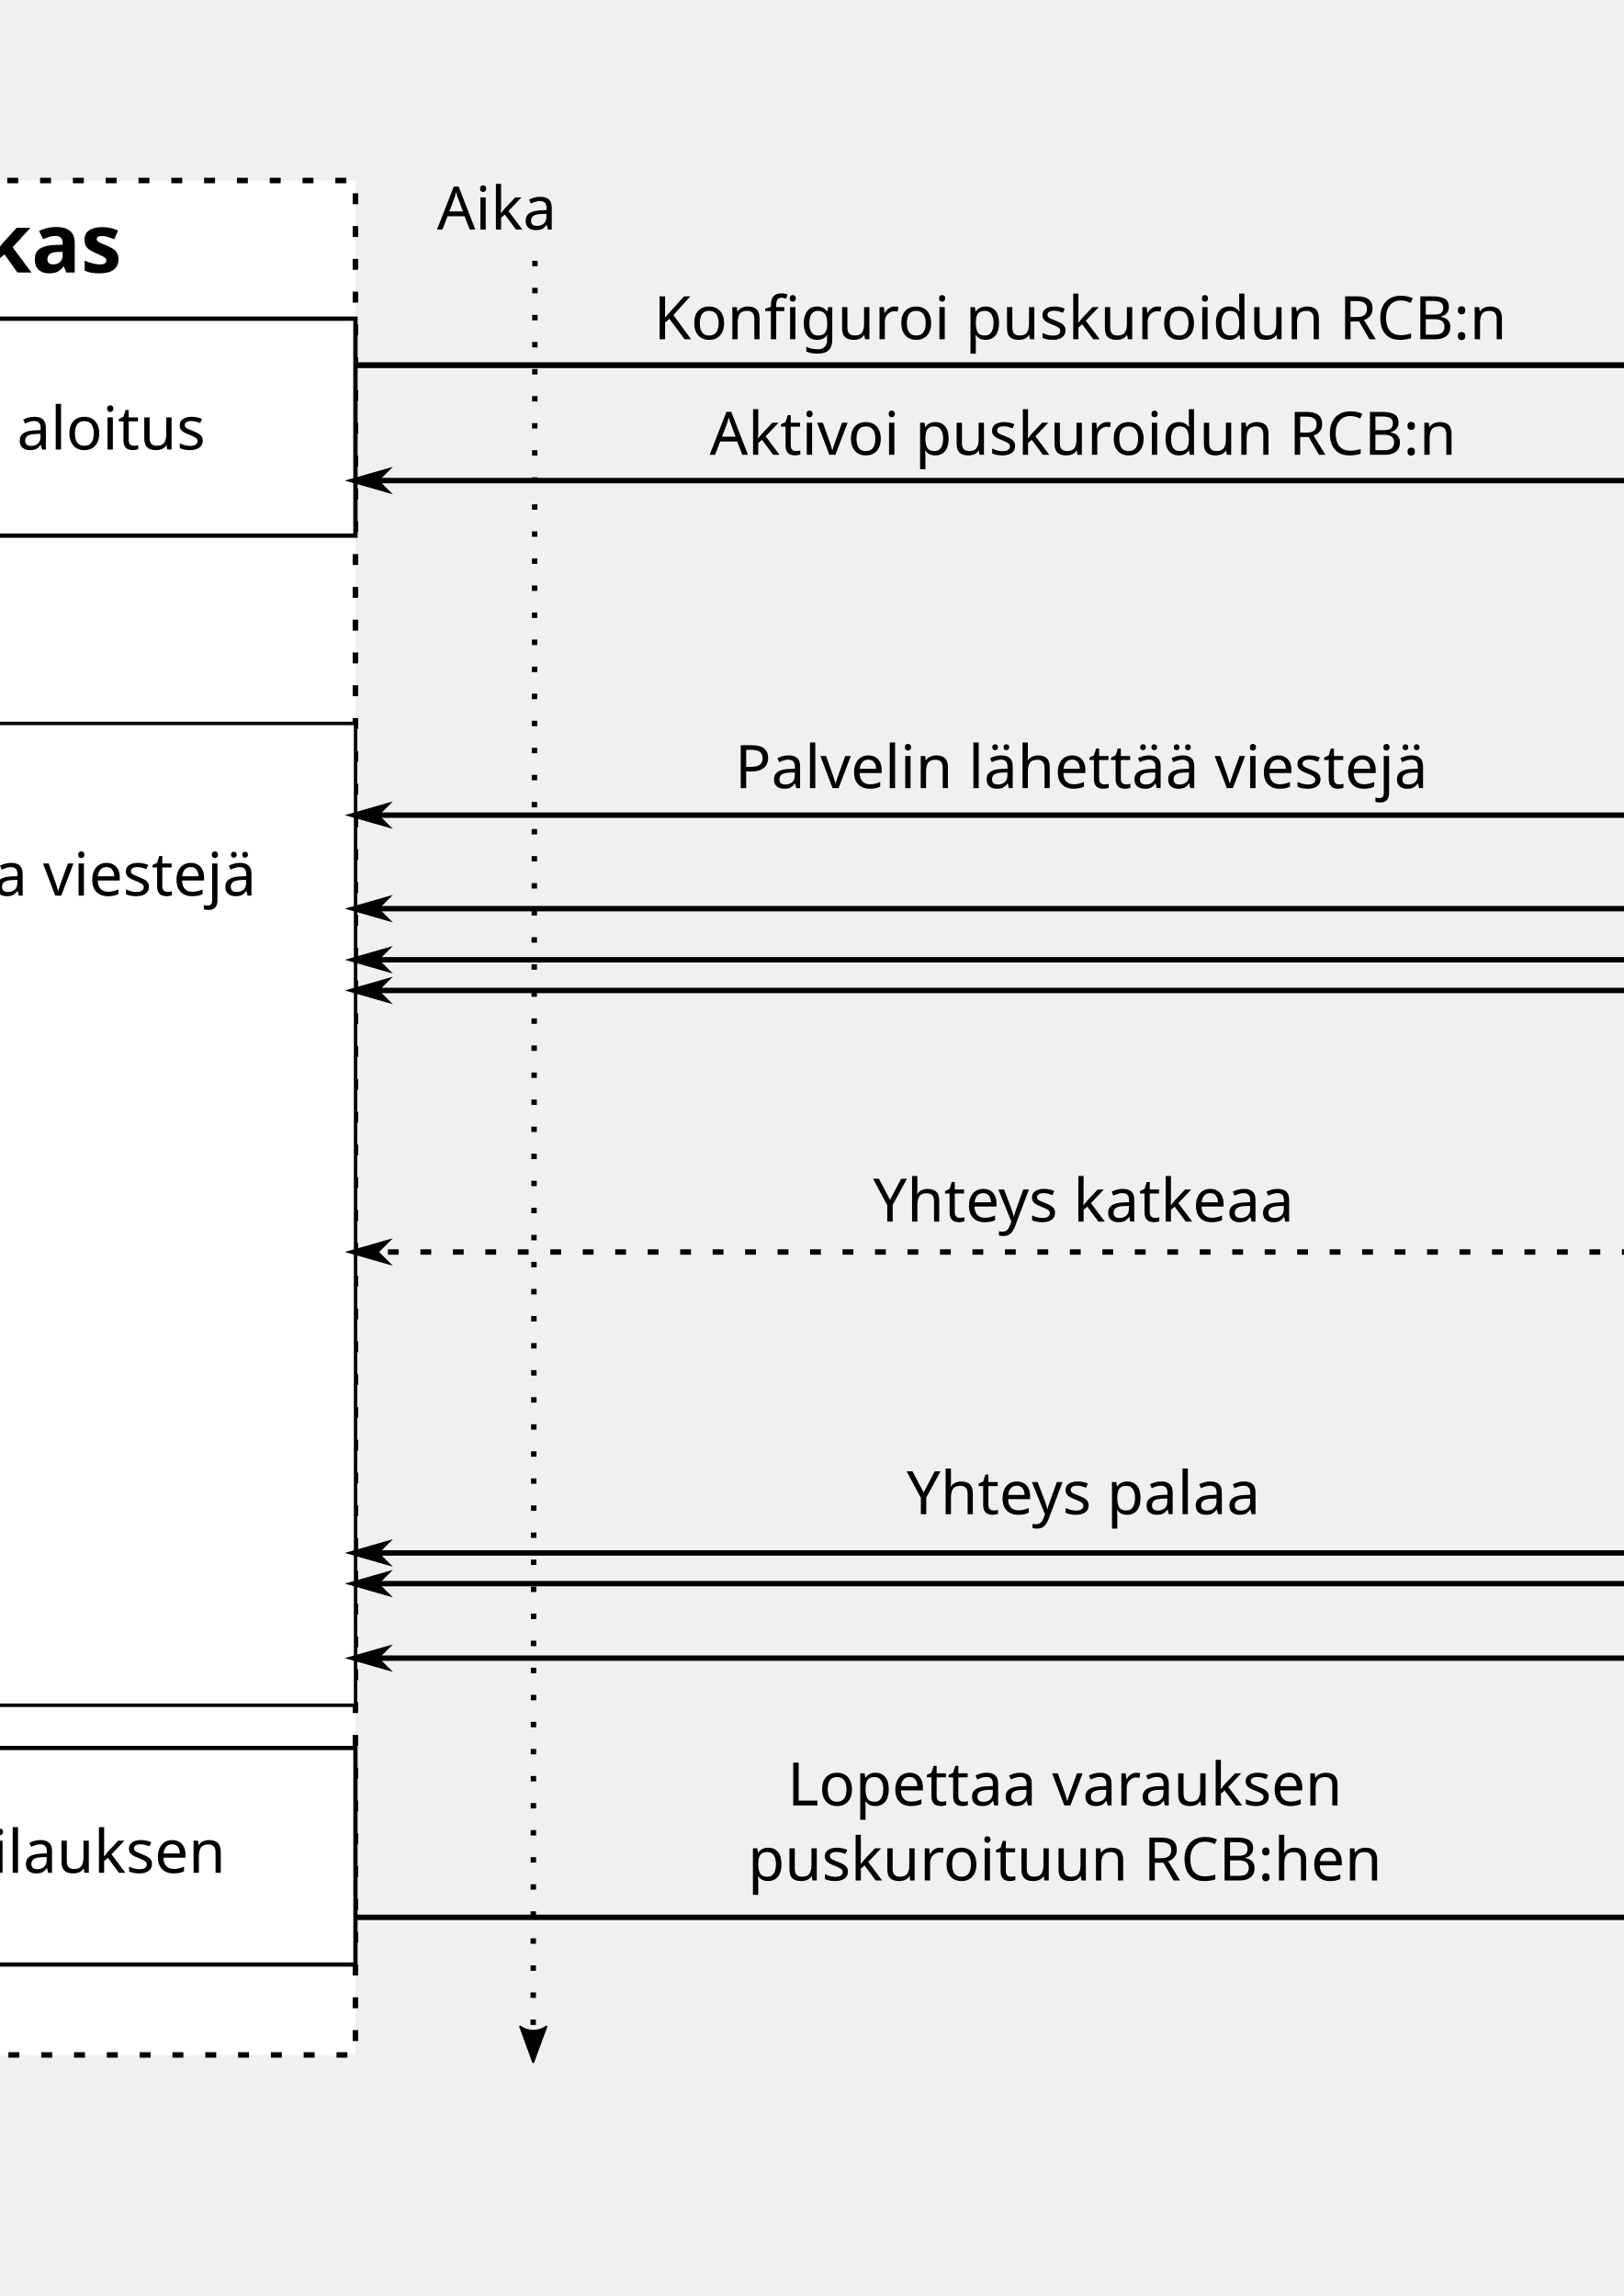
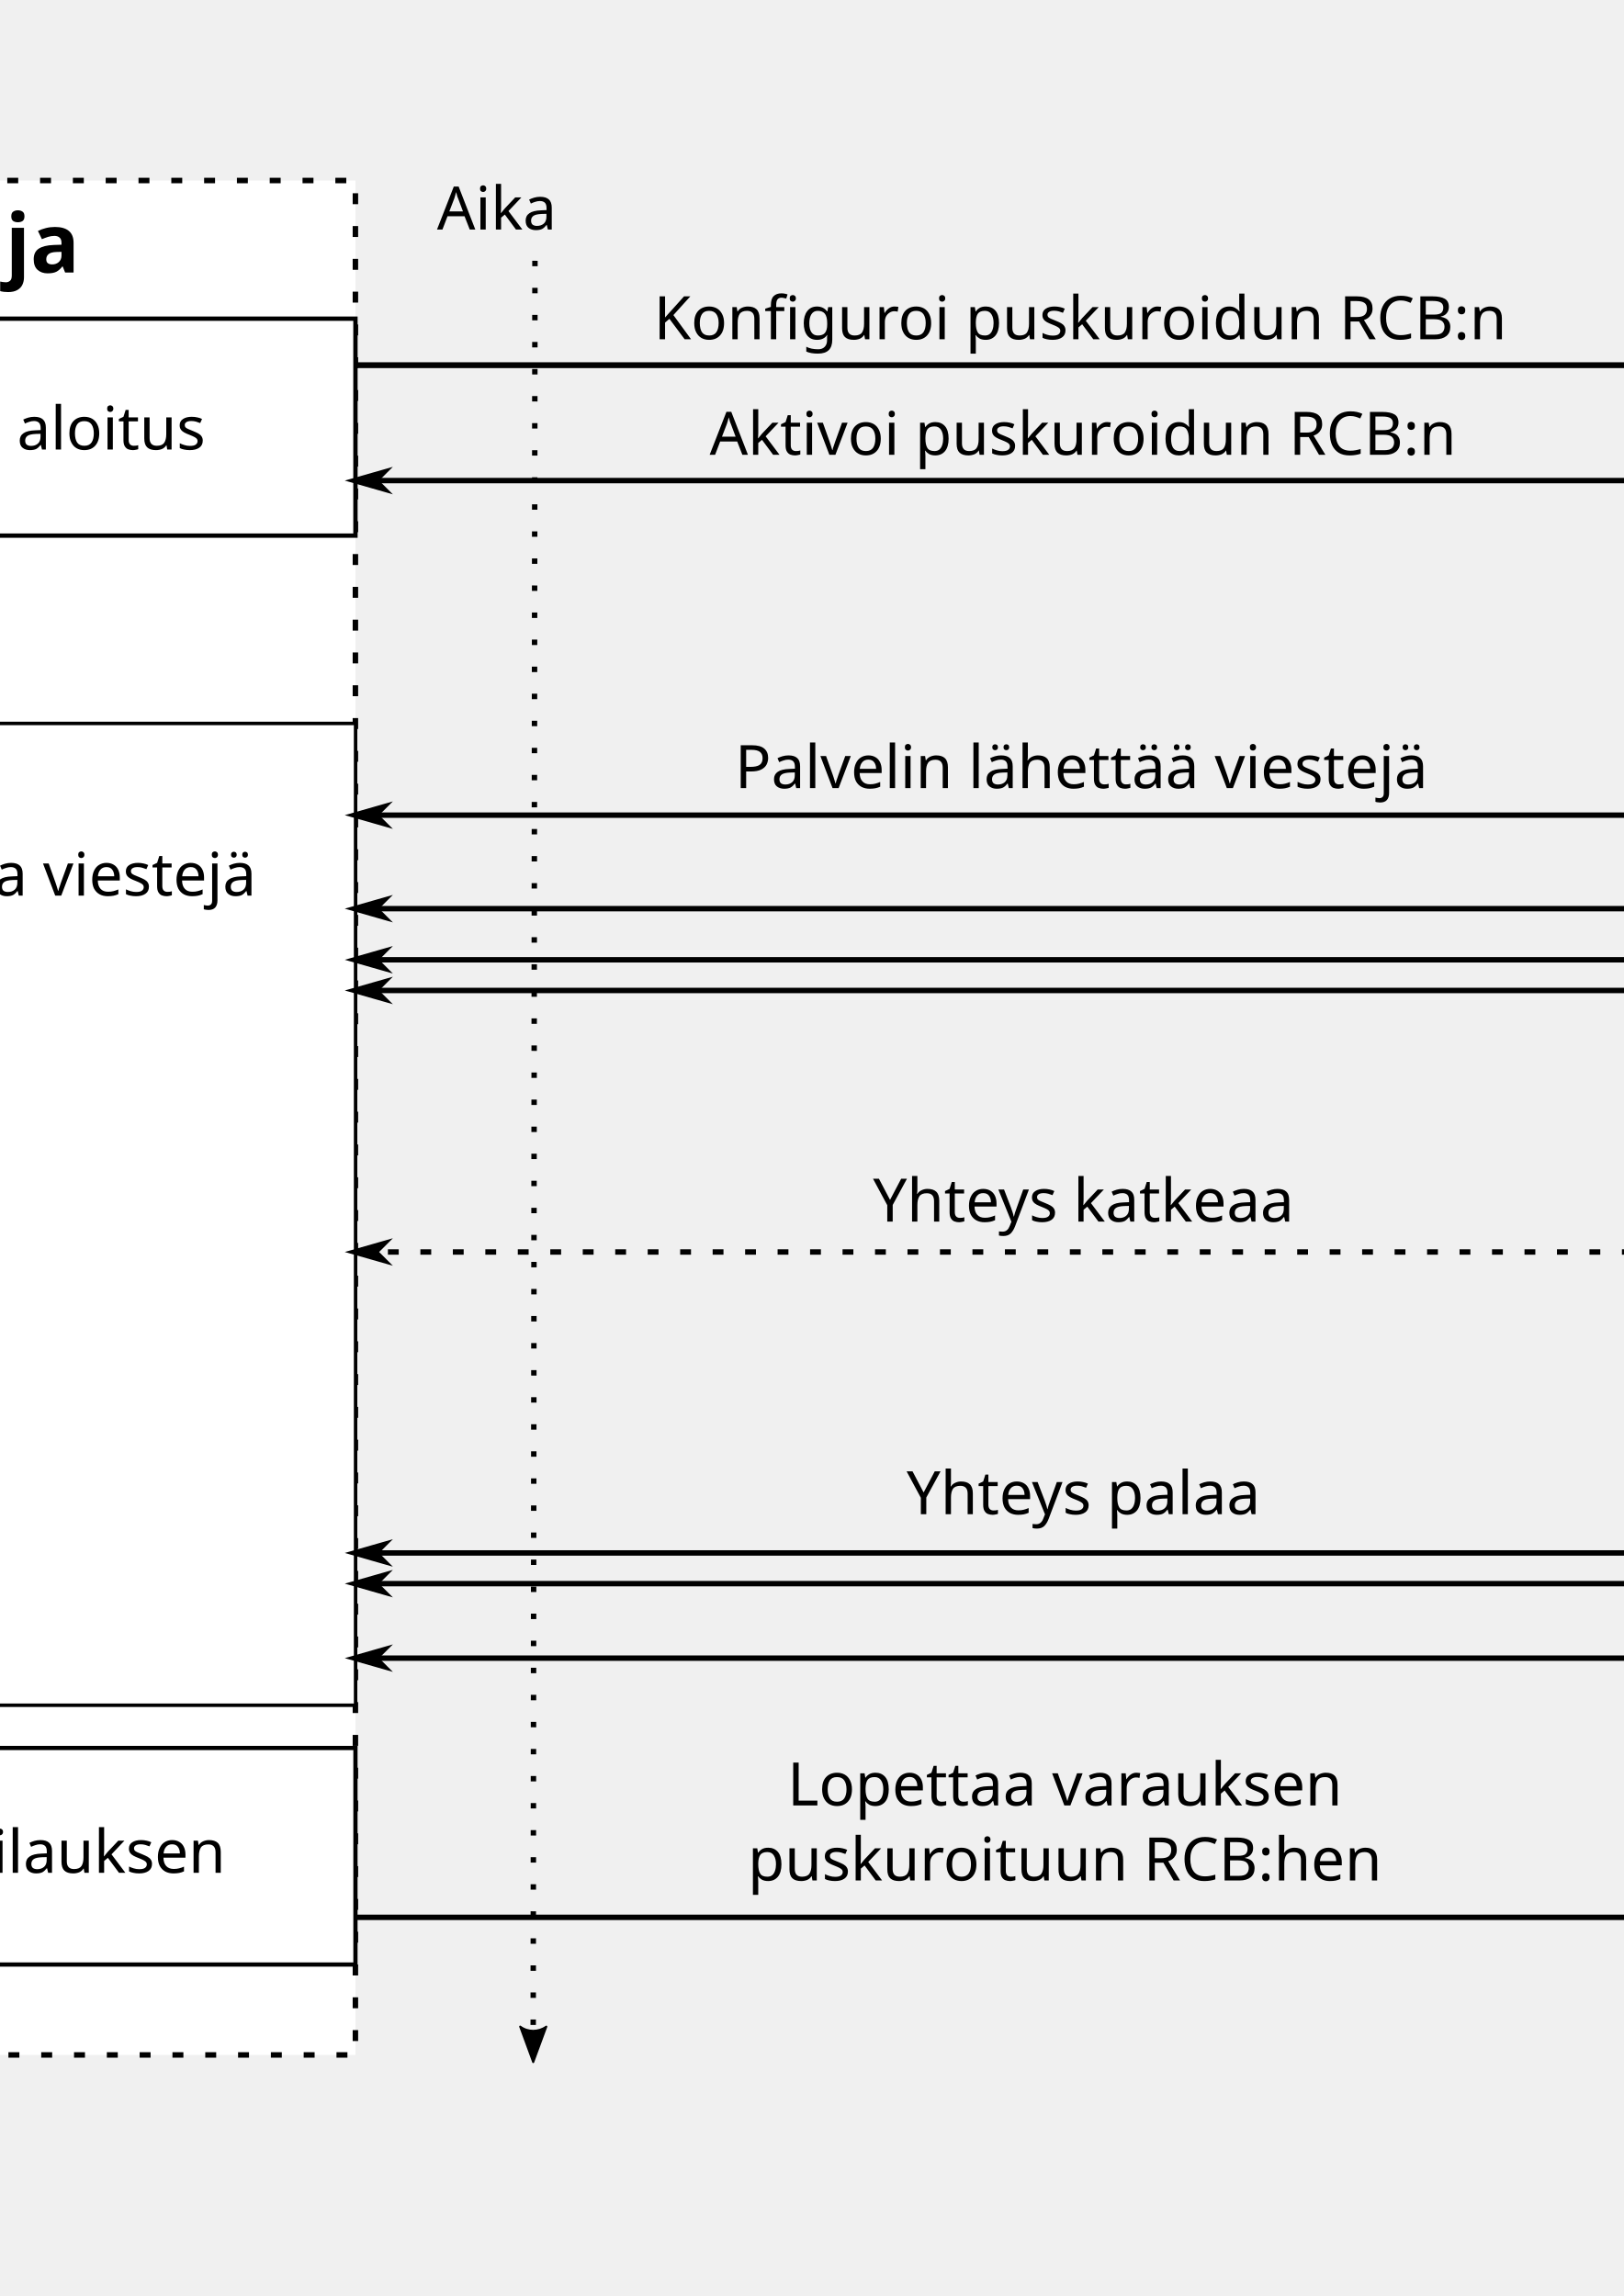
<svg xmlns="http://www.w3.org/2000/svg" width="210mm" height="297mm" viewBox="0 0 210 297" version="1.1" id="svg8">
  <defs id="defs2">
    <marker style="overflow:visible;" id="marker7806" refX="0.0" refY="0.0" orient="auto">
      <path transform="scale(0.6) rotate(180) translate(0,0)" d="M 8.719,4.034 L -2.207,0.016 L 8.719,-4.002 C 6.973,-1.63 6.983,1.616 8.719,4.034 z " style="fill-rule:evenodd;stroke-width:0.625;stroke-linejoin:round;stroke:#000000;stroke-opacity:1;fill:#000000;fill-opacity:1" id="path7804" />
    </marker>
    <marker style="overflow:visible" id="marker6905" refX="0.0" refY="0.0" orient="auto">
      <path transform="scale(0.4) translate(10,0)" style="fill-rule:evenodd;stroke:#000000;stroke-width:1pt;stroke-opacity:1;fill:#000000;fill-opacity:1" d="M 0.0,0.0 L 5.0,-5.0 L -12.5,0.0 L 5.0,5.0 L 0.0,0.0 z " id="path6903" />
    </marker>
    <marker orient="auto" refY="0.0" refX="0.0" id="marker6629" style="overflow:visible">
      <path id="path6627" d="M 0.0,0.0 L 5.0,-5.0 L -12.5,0.0 L 5.0,5.0 L 0.0,0.0 z " style="fill-rule:evenodd;stroke:#000000;stroke-width:1pt;stroke-opacity:1;fill:#000000;fill-opacity:1" transform="scale(0.4) translate(10,0)" />
    </marker>
    <marker orient="auto" refY="0.0" refX="0.0" id="marker5675" style="overflow:visible;">
      <path id="path5673" style="fill-rule:evenodd;stroke-width:0.625;stroke-linejoin:round;stroke:#000000;stroke-opacity:1;fill:#000000;fill-opacity:1" d="M 8.719,4.034 L -2.207,0.016 L 8.719,-4.002 C 6.973,-1.63 6.983,1.616 8.719,4.034 z " transform="scale(0.6) rotate(180) translate(0,0)" />
    </marker>
    <marker style="overflow:visible" id="marker5099" refX="0.0" refY="0.0" orient="auto">
      <path transform="scale(0.4) translate(10,0)" style="fill-rule:evenodd;stroke:#000000;stroke-width:1pt;stroke-opacity:1;fill:#000000;fill-opacity:1" d="M 0.0,0.0 L 5.0,-5.0 L -12.5,0.0 L 5.0,5.0 L 0.0,0.0 z " id="path5097" />
    </marker>
    <marker style="overflow:visible" id="marker4379" refX="0.0" refY="0.0" orient="auto">
      <path transform="scale(0.4) translate(10,0)" style="fill-rule:evenodd;stroke:#000000;stroke-width:1pt;stroke-opacity:1;fill:#000000;fill-opacity:1" d="M 0.0,0.0 L 5.0,-5.0 L -12.5,0.0 L 5.0,5.0 L 0.0,0.0 z " id="path4377" />
    </marker>
    <marker orient="auto" refY="0.0" refX="0.0" id="marker3929" style="overflow:visible">
      <path id="path3927" d="M 0.0,0.0 L 5.0,-5.0 L -12.5,0.0 L 5.0,5.0 L 0.0,0.0 z " style="fill-rule:evenodd;stroke:#000000;stroke-width:1pt;stroke-opacity:1;fill:#000000;fill-opacity:1" transform="scale(0.4) translate(10,0)" />
    </marker>
    <marker orient="auto" refY="0.0" refX="0.0" id="marker3407" style="overflow:visible;">
      <path id="path3405" style="fill-rule:evenodd;stroke-width:0.625;stroke-linejoin:round;stroke:#000000;stroke-opacity:1;fill:#000000;fill-opacity:1" d="M 8.719,4.034 L -2.207,0.016 L 8.719,-4.002 C 6.973,-1.63 6.983,1.616 8.719,4.034 z " transform="scale(0.6) rotate(180) translate(0,0)" />
    </marker>
    <marker style="overflow:visible" id="marker2849" refX="0.0" refY="0.0" orient="auto">
      <path transform="scale(0.4) translate(10,0)" style="fill-rule:evenodd;stroke:#000000;stroke-width:1pt;stroke-opacity:1;fill:#000000;fill-opacity:1" d="M 0.0,0.0 L 5.0,-5.0 L -12.5,0.0 L 5.0,5.0 L 0.0,0.0 z " id="path2847" />
    </marker>
    <marker orient="auto" refY="0.0" refX="0.0" id="marker2663" style="overflow:visible">
      <path id="path2661" d="M 0.0,0.0 L 5.0,-5.0 L -12.5,0.0 L 5.0,5.0 L 0.0,0.0 z " style="fill-rule:evenodd;stroke:#000000;stroke-width:1pt;stroke-opacity:1;fill:#000000;fill-opacity:1" transform="scale(0.4) translate(10,0)" />
    </marker>
    <marker style="overflow:visible" id="marker2141" refX="0.0" refY="0.0" orient="auto">
      <path transform="scale(0.4) translate(10,0)" style="fill-rule:evenodd;stroke:#000000;stroke-width:1pt;stroke-opacity:1;fill:#000000;fill-opacity:1" d="M 0.0,0.0 L 5.0,-5.0 L -12.5,0.0 L 5.0,5.0 L 0.0,0.0 z " id="path2139" />
    </marker>
    <marker style="overflow:visible;" id="marker1769" refX="0.0" refY="0.0" orient="auto">
      <path transform="scale(0.6) rotate(180) translate(0,0)" d="M 8.719,4.034 L -2.207,0.016 L 8.719,-4.002 C 6.973,-1.63 6.983,1.616 8.719,4.034 z " style="fill-rule:evenodd;stroke-width:0.625;stroke-linejoin:round;stroke:#000000;stroke-opacity:1;fill:#000000;fill-opacity:1" id="path1767" />
    </marker>
    <marker orient="auto" refY="0.0" refX="0.0" id="Arrow1Mstart" style="overflow:visible">
      <path id="path1039" d="M 0.0,0.0 L 5.0,-5.0 L -12.5,0.0 L 5.0,5.0 L 0.0,0.0 z " style="fill-rule:evenodd;stroke:#000000;stroke-width:1pt;stroke-opacity:1;fill:#000000;fill-opacity:1" transform="scale(0.4) translate(10,0)" />
    </marker>
    <marker style="overflow:visible;" id="marker1391" refX="0.0" refY="0.0" orient="auto">
      <path transform="scale(0.6) rotate(180) translate(0,0)" d="M 8.719,4.034 L -2.207,0.016 L 8.719,-4.002 C 6.973,-1.63 6.983,1.616 8.719,4.034 z " style="fill-rule:evenodd;stroke-width:0.625;stroke-linejoin:round;stroke:#000000;stroke-opacity:1;fill:#000000;fill-opacity:1" id="path1389" />
    </marker>
    <marker orient="auto" refY="0.0" refX="0.0" id="Arrow2Mend" style="overflow:visible;">
      <path id="path1060" style="fill-rule:evenodd;stroke-width:0.625;stroke-linejoin:round;stroke:#000000;stroke-opacity:1;fill:#000000;fill-opacity:1" d="M 8.719,4.034 L -2.207,0.016 L 8.719,-4.002 C 6.973,-1.63 6.983,1.616 8.719,4.034 z " transform="scale(0.6) rotate(180) translate(0,0)" />
    </marker>
  </defs>
  <g id="layer1">
    <rect y="23.351" x="245.023" height="242.466" width="95.211" id="rect7792" style="opacity:1;fill:#ffffff;fill-opacity:1;fill-rule:evenodd;stroke:#000000;stroke-width:0.704;stroke-linecap:butt;stroke-linejoin:miter;stroke-miterlimit:4;stroke-dasharray:1.409, 2.818;stroke-dashoffset:0;stroke-opacity:1;paint-order:normal" />
    <rect style="opacity:1;fill:#ffffff;fill-opacity:1;fill-rule:evenodd;stroke:#000000;stroke-width:0.707;stroke-linecap:butt;stroke-linejoin:miter;stroke-miterlimit:4;stroke-dasharray:1.414, 2.829;stroke-dashoffset:0;stroke-opacity:1;paint-order:normal" id="rect7790" width="95.941" height="242.467" x="-49.975" y="23.35" />
    <text xml:space="preserve" style="font-style:normal;font-weight:normal;font-size:10.583px;line-height:1.25;font-family:sans-serif;letter-spacing:0px;word-spacing:0px;fill:#000000;fill-opacity:1;stroke:none;stroke-width:0.265" x="300.411" y="39.352" id="text901">
      <tspan id="tspan899" x="300.411" y="48.716" style="stroke-width:0.265" />
    </text>
    <text xml:space="preserve" style="font-style:normal;font-variant:normal;font-weight:normal;font-stretch:normal;font-size:7.761px;line-height:1.25;font-family:sans-serif;-inkscape-font-specification:'sans-serif, Normal';font-variant-ligatures:normal;font-variant-caps:normal;font-variant-numeric:normal;font-feature-settings:normal;text-align:center;letter-spacing:0px;word-spacing:0px;writing-mode:lr-tb;text-anchor:middle;fill:#000000;fill-opacity:1;stroke:none;stroke-width:0.265" x="144.76" y="43.88" id="text935">
      <tspan x="144.76" y="43.88" style="font-style:normal;font-variant:normal;font-weight:normal;font-stretch:normal;font-size:7.761px;font-family:sans-serif;-inkscape-font-specification:'sans-serif, Normal';font-variant-ligatures:normal;font-variant-caps:normal;font-variant-numeric:normal;font-feature-settings:normal;text-align:center;writing-mode:lr-tb;text-anchor:middle;stroke-width:0.265" id="tspan937">Konfiguroi puskuroidun RCB:n</tspan>
    </text>
    <text xml:space="preserve" style="font-style:normal;font-variant:normal;font-weight:normal;font-stretch:normal;font-size:7.761px;line-height:1.25;font-family:sans-serif;-inkscape-font-specification:'sans-serif, Normal';font-variant-ligatures:normal;font-variant-caps:normal;font-variant-numeric:normal;font-feature-settings:normal;text-align:center;letter-spacing:0px;word-spacing:0px;writing-mode:lr-tb;text-anchor:middle;fill:#000000;fill-opacity:1;stroke:none;stroke-width:0.265" x="145.11" y="58.831" id="text943">
      <tspan id="tspan941" x="145.11" y="58.831" style="font-style:normal;font-variant:normal;font-weight:normal;font-stretch:normal;font-size:7.761px;font-family:sans-serif;-inkscape-font-specification:'sans-serif, Normal';font-variant-ligatures:normal;font-variant-caps:normal;font-variant-numeric:normal;font-feature-settings:normal;text-align:center;writing-mode:lr-tb;text-anchor:middle;stroke-width:0.265">Aktivoi puskuroidun RCB:n</tspan>
    </text>
    <text xml:space="preserve" style="font-style:normal;font-variant:normal;font-weight:normal;font-stretch:normal;font-size:7.761px;line-height:1.25;font-family:sans-serif;-inkscape-font-specification:'sans-serif, Normal';font-variant-ligatures:normal;font-variant-caps:normal;font-variant-numeric:normal;font-feature-settings:normal;text-align:center;letter-spacing:0px;word-spacing:0px;writing-mode:lr-tb;text-anchor:middle;fill:#000000;fill-opacity:1;stroke:none;stroke-width:0.265" x="144.905" y="101.947" id="text947">
      <tspan id="tspan945" x="144.905" y="101.947" style="font-style:normal;font-variant:normal;font-weight:normal;font-stretch:normal;font-size:7.761px;font-family:sans-serif;-inkscape-font-specification:'sans-serif, Normal';font-variant-ligatures:normal;font-variant-caps:normal;font-variant-numeric:normal;font-feature-settings:normal;text-align:center;writing-mode:lr-tb;text-anchor:middle;stroke-width:0.265">Palvelin lähettää viestejä</tspan>
    </text>
    <text xml:space="preserve" style="font-style:normal;font-variant:normal;font-weight:normal;font-stretch:normal;font-size:7.761px;line-height:1.25;font-family:sans-serif;-inkscape-font-specification:'sans-serif, Normal';font-variant-ligatures:normal;font-variant-caps:normal;font-variant-numeric:normal;font-feature-settings:normal;text-align:center;letter-spacing:0px;word-spacing:0px;writing-mode:lr-tb;text-anchor:middle;fill:#000000;fill-opacity:1;stroke:none;stroke-width:0.265" x="145.169" y="158.024" id="text951">
      <tspan id="tspan949" x="145.169" y="158.024" style="font-style:normal;font-variant:normal;font-weight:normal;font-stretch:normal;font-size:7.761px;font-family:sans-serif;-inkscape-font-specification:'sans-serif, Normal';font-variant-ligatures:normal;font-variant-caps:normal;font-variant-numeric:normal;font-feature-settings:normal;text-align:center;writing-mode:lr-tb;text-anchor:middle;stroke-width:0.265">Yhteys katkeaa</tspan>
    </text>
    <text xml:space="preserve" style="font-style:normal;font-variant:normal;font-weight:normal;font-stretch:normal;font-size:7.761px;line-height:1.25;font-family:sans-serif;-inkscape-font-specification:'sans-serif, Normal';font-variant-ligatures:normal;font-variant-caps:normal;font-variant-numeric:normal;font-feature-settings:normal;text-align:center;letter-spacing:0px;word-spacing:0px;writing-mode:lr-tb;text-anchor:middle;fill:#000000;fill-opacity:1;stroke:none;stroke-width:0.265" x="145.169" y="195.872" id="text955">
      <tspan id="tspan953" x="145.169" y="195.872" style="font-style:normal;font-variant:normal;font-weight:normal;font-stretch:normal;font-size:7.761px;font-family:sans-serif;-inkscape-font-specification:'sans-serif, Normal';font-variant-ligatures:normal;font-variant-caps:normal;font-variant-numeric:normal;font-feature-settings:normal;text-align:center;writing-mode:lr-tb;text-anchor:middle;stroke-width:0.265">Yhteys palaa</tspan>
    </text>
    <text xml:space="preserve" style="font-style:normal;font-variant:normal;font-weight:normal;font-stretch:normal;font-size:7.761px;line-height:1.25;font-family:sans-serif;-inkscape-font-specification:'sans-serif, Normal';font-variant-ligatures:normal;font-variant-caps:normal;font-variant-numeric:normal;font-feature-settings:normal;text-align:center;letter-spacing:0px;word-spacing:0px;writing-mode:lr-tb;text-anchor:middle;fill:#000000;fill-opacity:1;stroke:none;stroke-width:0.265" x="144.788" y="233.545" id="text959">
      <tspan id="tspan957" x="144.788" y="233.545" style="font-style:normal;font-variant:normal;font-weight:normal;font-stretch:normal;font-size:7.761px;font-family:sans-serif;-inkscape-font-specification:'sans-serif, Normal';font-variant-ligatures:normal;font-variant-caps:normal;font-variant-numeric:normal;font-feature-settings:normal;text-align:center;writing-mode:lr-tb;text-anchor:middle;stroke-width:0.265">Lopettaa varauksen</tspan>
      <tspan x="144.788" y="243.247" style="font-style:normal;font-variant:normal;font-weight:normal;font-stretch:normal;font-size:7.761px;font-family:sans-serif;-inkscape-font-specification:'sans-serif, Normal';font-variant-ligatures:normal;font-variant-caps:normal;font-variant-numeric:normal;font-feature-settings:normal;text-align:center;writing-mode:lr-tb;text-anchor:middle;stroke-width:0.265" id="tspan961">puskuroituun RCB:hen</tspan>
      <tspan x="144.788" y="252.948" style="font-style:normal;font-variant:normal;font-weight:normal;font-stretch:normal;font-size:7.761px;font-family:sans-serif;-inkscape-font-specification:'sans-serif, Normal';font-variant-ligatures:normal;font-variant-caps:normal;font-variant-numeric:normal;font-feature-settings:normal;text-align:center;writing-mode:lr-tb;text-anchor:middle;stroke-width:0.265" id="tspan963" />
      <tspan x="144.788" y="262.65" style="font-style:normal;font-variant:normal;font-weight:normal;font-stretch:normal;font-size:7.761px;font-family:sans-serif;-inkscape-font-specification:'sans-serif, Normal';font-variant-ligatures:normal;font-variant-caps:normal;font-variant-numeric:normal;font-feature-settings:normal;text-align:center;writing-mode:lr-tb;text-anchor:middle;stroke-width:0.265" id="tspan965" />
    </text>
    <rect style="opacity:1;fill:#ffffff;fill-opacity:1;fill-rule:evenodd;stroke:#000000;stroke-width:0.56;stroke-linecap:butt;stroke-linejoin:miter;stroke-miterlimit:4;stroke-dasharray:none;stroke-dashoffset:0;stroke-opacity:1;paint-order:normal" id="rect981" width="95.95" height="28.063" x="-49.979" y="41.223" />
    <text xml:space="preserve" style="font-style:normal;font-variant:normal;font-weight:normal;font-stretch:normal;font-size:7.761px;line-height:1.25;font-family:sans-serif;-inkscape-font-specification:'sans-serif, Normal';font-variant-ligatures:normal;font-variant-caps:normal;font-variant-numeric:normal;font-feature-settings:normal;text-align:start;letter-spacing:0px;word-spacing:0px;writing-mode:lr-tb;text-anchor:start;fill:#000000;fill-opacity:1;stroke:none;stroke-width:0.265" x="-34.324" y="58.148" id="text893">
      <tspan id="tspan891" x="-34.324" y="58.148" style="font-style:normal;font-variant:normal;font-weight:normal;font-stretch:normal;font-size:7.761px;font-family:sans-serif;-inkscape-font-specification:'sans-serif, Normal';font-variant-ligatures:normal;font-variant-caps:normal;font-variant-numeric:normal;font-feature-settings:normal;text-align:start;writing-mode:lr-tb;text-anchor:start;stroke-width:0.265">Tilauksen aloitus</tspan>
    </text>
    <rect style="opacity:1;fill:#ffffff;fill-opacity:1;fill-rule:evenodd;stroke:#000000;stroke-width:0.447;stroke-linecap:butt;stroke-linejoin:miter;stroke-miterlimit:4;stroke-dasharray:none;stroke-dashoffset:0;stroke-opacity:1;paint-order:normal" id="rect983" width="95.987" height="127.003" x="-49.998" y="93.58" />
    <text xml:space="preserve" style="font-style:normal;font-variant:normal;font-weight:normal;font-stretch:normal;font-size:7.761px;line-height:1.25;font-family:sans-serif;-inkscape-font-specification:'sans-serif, Normal';font-variant-ligatures:normal;font-variant-caps:normal;font-variant-numeric:normal;font-feature-settings:normal;text-align:start;letter-spacing:0px;word-spacing:0px;writing-mode:lr-tb;text-anchor:start;fill:#000000;fill-opacity:1;stroke:none;stroke-width:0.265" x="-43.777" y="106.148" id="text907">
      <tspan x="-43.777" y="106.148" style="font-style:normal;font-variant:normal;font-weight:normal;font-stretch:normal;font-size:7.761px;font-family:sans-serif;-inkscape-font-specification:'sans-serif, Normal';font-variant-ligatures:normal;font-variant-caps:normal;font-variant-numeric:normal;font-feature-settings:normal;text-align:start;writing-mode:lr-tb;text-anchor:start;stroke-width:0.265" id="tspan909">Odottaa ja </tspan>
      <tspan x="-43.777" y="115.849" style="font-style:normal;font-variant:normal;font-weight:normal;font-stretch:normal;font-size:7.761px;font-family:sans-serif;-inkscape-font-specification:'sans-serif, Normal';font-variant-ligatures:normal;font-variant-caps:normal;font-variant-numeric:normal;font-feature-settings:normal;text-align:start;writing-mode:lr-tb;text-anchor:start;stroke-width:0.265" id="tspan913">vastaanottaa viestejä</tspan>
    </text>
    <rect style="opacity:1;fill:#ffffff;fill-opacity:1;fill-rule:evenodd;stroke:#000000;stroke-width:0.547;stroke-linecap:butt;stroke-linejoin:miter;stroke-miterlimit:4;stroke-dasharray:none;stroke-dashoffset:0;stroke-opacity:1;paint-order:normal" id="rect985" width="95.95" height="28.012" x="-49.979" y="226.111" />
    <text xml:space="preserve" style="font-style:normal;font-variant:normal;font-weight:normal;font-stretch:normal;font-size:7.761px;line-height:1.25;font-family:sans-serif;-inkscape-font-specification:'sans-serif, Normal';font-variant-ligatures:normal;font-variant-caps:normal;font-variant-numeric:normal;font-feature-settings:normal;text-align:start;letter-spacing:0px;word-spacing:0px;writing-mode:lr-tb;text-anchor:start;fill:#000000;fill-opacity:1;stroke:none;stroke-width:0.265" x="-38.053" y="242.258" id="text931">
      <tspan id="tspan929" x="-38.053" y="242.258" style="font-style:normal;font-variant:normal;font-weight:normal;font-stretch:normal;font-size:7.761px;font-family:sans-serif;-inkscape-font-specification:'sans-serif, Normal';font-variant-ligatures:normal;font-variant-caps:normal;font-variant-numeric:normal;font-feature-settings:normal;text-align:start;writing-mode:lr-tb;text-anchor:start;stroke-width:0.265">Lopettaa tilauksen</tspan>
    </text>
    <rect style="opacity:1;fill:#ffffff;fill-opacity:1;fill-rule:evenodd;stroke:#000000;stroke-width:0.517;stroke-linecap:butt;stroke-linejoin:miter;stroke-miterlimit:4;stroke-dasharray:none;stroke-dashoffset:0;stroke-opacity:1;paint-order:normal" id="rect987" width="95.018" height="27.796" x="245.023" y="41.224" />
    <text xml:space="preserve" style="font-style:normal;font-variant:normal;font-weight:normal;font-stretch:normal;font-size:7.761px;line-height:1.25;font-family:sans-serif;-inkscape-font-specification:'sans-serif, Normal';font-variant-ligatures:normal;font-variant-caps:normal;font-variant-numeric:normal;font-feature-settings:normal;text-align:start;letter-spacing:0px;word-spacing:0px;writing-mode:lr-tb;text-anchor:start;fill:#000000;fill-opacity:1;stroke:none;stroke-width:0.265" x="260.646" y="53.165" id="text897">
      <tspan id="tspan895" x="260.646" y="53.165" style="font-style:normal;font-variant:normal;font-weight:normal;font-stretch:normal;font-size:7.761px;font-family:sans-serif;-inkscape-font-specification:'sans-serif, Normal';font-variant-ligatures:normal;font-variant-caps:normal;font-variant-numeric:normal;font-feature-settings:normal;text-align:start;writing-mode:lr-tb;text-anchor:start;stroke-width:0.265">Vahvistaa ja </tspan>
      <tspan x="260.646" y="62.866" style="font-style:normal;font-variant:normal;font-weight:normal;font-stretch:normal;font-size:7.761px;font-family:sans-serif;-inkscape-font-specification:'sans-serif, Normal';font-variant-ligatures:normal;font-variant-caps:normal;font-variant-numeric:normal;font-feature-settings:normal;text-align:start;writing-mode:lr-tb;text-anchor:start;stroke-width:0.265" id="tspan903">aktivoi tilauksen </tspan>
    </text>
    <rect style="opacity:1;fill:#ffffff;fill-opacity:1;fill-rule:evenodd;stroke:#000000;stroke-width:0.449;stroke-linecap:butt;stroke-linejoin:miter;stroke-miterlimit:4;stroke-dasharray:none;stroke-dashoffset:0;stroke-opacity:1;paint-order:normal" id="rect989" width="95.018" height="38.719" x="245.023" y="93.082" />
    <text xml:space="preserve" style="font-style:normal;font-variant:normal;font-weight:normal;font-stretch:normal;font-size:7.761px;line-height:1.25;font-family:sans-serif;-inkscape-font-specification:'sans-serif, Normal';font-variant-ligatures:normal;font-variant-caps:normal;font-variant-numeric:normal;font-feature-settings:normal;text-align:start;letter-spacing:0px;word-spacing:0px;writing-mode:lr-tb;text-anchor:start;fill:#000000;fill-opacity:1;stroke:none;stroke-width:0.265" x="251.667" y="109.732" id="text917">
      <tspan id="tspan915" x="251.667" y="109.732" style="font-style:normal;font-variant:normal;font-weight:normal;font-stretch:normal;font-size:7.761px;font-family:sans-serif;-inkscape-font-specification:'sans-serif, Normal';font-variant-ligatures:normal;font-variant-caps:normal;font-variant-numeric:normal;font-feature-settings:normal;text-align:start;writing-mode:lr-tb;text-anchor:start;stroke-width:0.265">Monitoroi datajoukon</tspan>
      <tspan x="251.667" y="119.433" style="font-style:normal;font-variant:normal;font-weight:normal;font-stretch:normal;font-size:7.761px;font-family:sans-serif;-inkscape-font-specification:'sans-serif, Normal';font-variant-ligatures:normal;font-variant-caps:normal;font-variant-numeric:normal;font-feature-settings:normal;text-align:start;writing-mode:lr-tb;text-anchor:start;stroke-width:0.265" id="tspan7583">arvoja</tspan>
    </text>
    <rect style="opacity:1;fill:#ffffff;fill-opacity:1;fill-rule:evenodd;stroke:#000000;stroke-width:0.427;stroke-linecap:butt;stroke-linejoin:miter;stroke-miterlimit:4;stroke-dasharray:none;stroke-dashoffset:0;stroke-opacity:1;paint-order:normal" id="rect991" width="95.022" height="74.051" x="245.023" y="146.409" />
    <text xml:space="preserve" style="font-style:normal;font-variant:normal;font-weight:normal;font-stretch:normal;font-size:7.761px;line-height:1.25;font-family:sans-serif;-inkscape-font-specification:'sans-serif, Normal';font-variant-ligatures:normal;font-variant-caps:normal;font-variant-numeric:normal;font-feature-settings:normal;text-align:start;letter-spacing:0px;word-spacing:0px;writing-mode:lr-tb;text-anchor:start;fill:#000000;fill-opacity:1;stroke:none;stroke-width:0.265" x="253.327" y="187.397" id="text969">
      <tspan x="253.327" y="187.397" style="font-style:normal;font-variant:normal;font-weight:normal;font-stretch:normal;font-size:7.761px;font-family:sans-serif;-inkscape-font-specification:'sans-serif, Normal';font-variant-ligatures:normal;font-variant-caps:normal;font-variant-numeric:normal;font-feature-settings:normal;text-align:start;writing-mode:lr-tb;text-anchor:start;stroke-width:0.265" id="tspan975">Jatkaa viestien</tspan>
      <tspan x="253.327" y="197.099" style="font-style:normal;font-variant:normal;font-weight:normal;font-stretch:normal;font-size:7.761px;font-family:sans-serif;-inkscape-font-specification:'sans-serif, Normal';font-variant-ligatures:normal;font-variant-caps:normal;font-variant-numeric:normal;font-feature-settings:normal;text-align:start;writing-mode:lr-tb;text-anchor:start;stroke-width:0.265" id="tspan7585">lähettämistä,</tspan>
      <tspan x="253.327" y="206.8" style="font-style:normal;font-variant:normal;font-weight:normal;font-stretch:normal;font-size:7.761px;font-family:sans-serif;-inkscape-font-specification:'sans-serif, Normal';font-variant-ligatures:normal;font-variant-caps:normal;font-variant-numeric:normal;font-feature-settings:normal;text-align:start;writing-mode:lr-tb;text-anchor:start;stroke-width:0.265" id="tspan979">ensin puskurista</tspan>
    </text>
    <text xml:space="preserve" style="font-style:normal;font-variant:normal;font-weight:normal;font-stretch:normal;font-size:7.761px;line-height:1.25;font-family:sans-serif;-inkscape-font-specification:'sans-serif, Normal';font-variant-ligatures:normal;font-variant-caps:normal;font-variant-numeric:normal;font-feature-settings:normal;text-align:start;letter-spacing:0px;word-spacing:0px;writing-mode:lr-tb;text-anchor:start;fill:#000000;fill-opacity:1;stroke:none;stroke-width:0.265" x="253.327" y="160.685" id="text921">
      <tspan id="tspan919" x="253.327" y="160.685" style="font-style:normal;font-variant:normal;font-weight:normal;font-stretch:normal;font-size:7.761px;font-family:sans-serif;-inkscape-font-specification:'sans-serif, Normal';font-variant-ligatures:normal;font-variant-caps:normal;font-variant-numeric:normal;font-feature-settings:normal;text-align:start;writing-mode:lr-tb;text-anchor:start;stroke-width:0.265">Jatkaa monitorointia</tspan>
      <tspan x="253.327" y="170.386" style="font-style:normal;font-variant:normal;font-weight:normal;font-stretch:normal;font-size:7.761px;font-family:sans-serif;-inkscape-font-specification:'sans-serif, Normal';font-variant-ligatures:normal;font-variant-caps:normal;font-variant-numeric:normal;font-feature-settings:normal;text-align:start;writing-mode:lr-tb;text-anchor:start;stroke-width:0.265" id="tspan923">ja puskuroi viestejä</tspan>
    </text>
    <rect style="opacity:1;fill:#ffffff;fill-opacity:1;fill-rule:evenodd;stroke:#000000;stroke-width:0.382;stroke-linecap:butt;stroke-linejoin:miter;stroke-miterlimit:4;stroke-dasharray:none;stroke-dashoffset:0;stroke-opacity:1;paint-order:normal" id="rect993" width="95.018" height="28.284" x="245.023" y="226.111" />
    <text xml:space="preserve" style="font-style:normal;font-variant:normal;font-weight:normal;font-stretch:normal;font-size:7.761px;line-height:1.25;font-family:sans-serif;-inkscape-font-specification:'sans-serif, Normal';font-variant-ligatures:normal;font-variant-caps:normal;font-variant-numeric:normal;font-feature-settings:normal;text-align:start;letter-spacing:0px;word-spacing:0px;writing-mode:lr-tb;text-anchor:start;fill:#000000;fill-opacity:1;stroke:none;stroke-width:0.265" x="256.483" y="242.394" id="text927">
      <tspan id="tspan925" x="256.483" y="242.394" style="font-style:normal;font-variant:normal;font-weight:normal;font-stretch:normal;font-size:7.761px;font-family:sans-serif;-inkscape-font-specification:'sans-serif, Normal';font-variant-ligatures:normal;font-variant-caps:normal;font-variant-numeric:normal;font-feature-settings:normal;text-align:start;writing-mode:lr-tb;text-anchor:start;stroke-width:0.265">Lopettaa tilauksen</tspan>
    </text>
    <path style="fill:none;stroke:#000000;stroke-width:0.7;stroke-linecap:butt;stroke-linejoin:miter;stroke-miterlimit:4;stroke-dasharray:none;stroke-opacity:1;marker-end:url(#Arrow2Mend)" d="m 45.97,47.237 199.053,0" id="path1031" />
    <path id="path1387" d="M 45.97,62.166 H 245.023" style="fill:none;stroke:#000000;stroke-width:0.7;stroke-linecap:butt;stroke-linejoin:miter;stroke-miterlimit:4;stroke-dasharray:none;stroke-opacity:1;marker-start:url(#Arrow1Mstart)" />
    <path id="path1765" d="m 45.97,47.237 199.053,0" style="fill:none;stroke:#000000;stroke-width:0.7;stroke-linecap:butt;stroke-linejoin:miter;stroke-miterlimit:4;stroke-dasharray:none;stroke-opacity:1;marker-end:url(#marker1769)" />
    <path style="fill:none;stroke:#000000;stroke-width:0.7;stroke-linecap:butt;stroke-linejoin:miter;stroke-miterlimit:4;stroke-dasharray:none;stroke-opacity:1;marker-start:url(#marker2141)" d="M 45.97,105.444 H 245.023" id="path2137" />
    <path id="path2659" d="M 45.97,117.54 H 245.023" style="fill:none;stroke:#000000;stroke-width:0.7;stroke-linecap:butt;stroke-linejoin:miter;stroke-miterlimit:4;stroke-dasharray:none;stroke-opacity:1;marker-start:url(#marker2663)" />
    <path style="fill:none;stroke:#000000;stroke-width:0.7;stroke-linecap:butt;stroke-linejoin:miter;stroke-miterlimit:4;stroke-dasharray:none;stroke-opacity:1;marker-start:url(#marker2849)" d="M 45.97,124.154 H 245.023" id="path2845" />
    <path id="path3925" d="M 45.97,200.883 H 245.023" style="fill:none;stroke:#000000;stroke-width:0.7;stroke-linecap:butt;stroke-linejoin:miter;stroke-miterlimit:4;stroke-dasharray:none;stroke-opacity:1;marker-start:url(#marker3929)" />
    <path style="fill:none;stroke:#000000;stroke-width:0.7;stroke-linecap:butt;stroke-linejoin:miter;stroke-miterlimit:4;stroke-dasharray:none;stroke-opacity:1;marker-start:url(#marker4379)" d="M 45.97,204.852 H 245.023" id="path4375" />
    <path style="fill:none;stroke:#000000;stroke-width:0.7;stroke-linecap:butt;stroke-linejoin:miter;stroke-miterlimit:4;stroke-dasharray:1.4,2.8;stroke-opacity:1;marker-start:url(#marker5099);stroke-dashoffset:0" d="M 45.97,161.952 H 245.023" id="path5095" />
    <path style="fill:none;stroke:#000000;stroke-width:0.7;stroke-linecap:butt;stroke-linejoin:miter;stroke-miterlimit:4;stroke-dasharray:none;stroke-opacity:1;marker-end:url(#marker5675)" d="M 45.97,248.018 H 245.023" id="path5671" />
    <path id="path6625" d="M 45.97,128.123 H 245.023" style="fill:none;stroke:#000000;stroke-width:0.7;stroke-linecap:butt;stroke-linejoin:miter;stroke-miterlimit:4;stroke-dasharray:none;stroke-opacity:1;marker-start:url(#marker6629)" />
    <path style="fill:none;stroke:#000000;stroke-width:0.7;stroke-linecap:butt;stroke-linejoin:miter;stroke-miterlimit:4;stroke-dasharray:none;stroke-opacity:1;marker-start:url(#marker6905)" d="M 45.97,214.49 H 245.023" id="path6901" />
    <text xml:space="preserve" style="font-style:normal;font-variant:normal;font-weight:bold;font-stretch:normal;font-size:10.583px;line-height:1.25;font-family:sans-serif;-inkscape-font-specification:'sans-serif, Bold';font-variant-ligatures:normal;font-variant-caps:normal;font-variant-numeric:normal;font-feature-settings:normal;text-align:start;letter-spacing:0px;word-spacing:0px;writing-mode:lr-tb;text-anchor:start;fill:#000000;fill-opacity:1;stroke:none;stroke-width:0.265" x="-24.67" y="35.251" id="text7777">
-       <tspan id="tspan7775" x="-24.67" y="35.251" style="font-style:normal;font-variant:normal;font-weight:bold;font-stretch:normal;font-size:10.583px;font-family:sans-serif;-inkscape-font-specification:'sans-serif, Bold';font-variant-ligatures:normal;font-variant-caps:normal;font-variant-numeric:normal;font-feature-settings:normal;text-align:start;writing-mode:lr-tb;text-anchor:start;stroke-width:0.265">Asiakas</tspan>
+       <tspan id="tspan7775" x="-24.67" y="35.251" style="font-style:normal;font-variant:normal;font-weight:bold;font-stretch:normal;font-size:10.583px;font-family:sans-serif;-inkscape-font-specification:'sans-serif, Bold';font-variant-ligatures:normal;font-variant-caps:normal;font-variant-numeric:normal;font-feature-settings:normal;text-align:start;writing-mode:lr-tb;text-anchor:start;stroke-width:0.265">Tilaaja</tspan>
    </text>
    <text xml:space="preserve" style="font-style:normal;font-variant:normal;font-weight:bold;font-stretch:normal;font-size:10.583px;line-height:1.25;font-family:sans-serif;-inkscape-font-specification:'sans-serif, Bold';font-variant-ligatures:normal;font-variant-caps:normal;font-variant-numeric:normal;font-feature-settings:normal;text-align:start;letter-spacing:0px;word-spacing:0px;writing-mode:lr-tb;text-anchor:start;fill:#000000;fill-opacity:1;stroke:none;stroke-width:0.265" x="271.115" y="35.251" id="text7781">
-       <tspan id="tspan7779" x="271.115" y="35.251" style="font-style:normal;font-variant:normal;font-weight:bold;font-stretch:normal;font-size:10.583px;font-family:sans-serif;-inkscape-font-specification:'sans-serif, Bold';font-variant-ligatures:normal;font-variant-caps:normal;font-variant-numeric:normal;font-feature-settings:normal;text-align:start;writing-mode:lr-tb;text-anchor:start;stroke-width:0.265">Palvelin</tspan>
+       <tspan id="tspan7779" x="271.115" y="35.251" style="font-style:normal;font-variant:normal;font-weight:bold;font-stretch:normal;font-size:10.583px;font-family:sans-serif;-inkscape-font-specification:'sans-serif, Bold';font-variant-ligatures:normal;font-variant-caps:normal;font-variant-numeric:normal;font-feature-settings:normal;text-align:start;writing-mode:lr-tb;text-anchor:start;stroke-width:0.265">IED-laite</tspan>
    </text>
    <path style="fill:none;stroke:#000000;stroke-width:0.7;stroke-linecap:butt;stroke-linejoin:miter;stroke-miterlimit:4;stroke-dasharray:0.7, 2.8;stroke-dashoffset:0;stroke-opacity:1;marker-end:url(#marker7806)" d="M 69.187,33.735 68.957,265.817" id="path7796" />
    <text id="text9728" y="29.69" x="69.292" style="font-style:normal;font-variant:normal;font-weight:normal;font-stretch:normal;font-size:7.761px;line-height:1.25;font-family:sans-serif;-inkscape-font-specification:'sans-serif, Normal';font-variant-ligatures:normal;font-variant-caps:normal;font-variant-numeric:normal;font-feature-settings:normal;text-align:center;letter-spacing:0px;word-spacing:0px;writing-mode:lr-tb;text-anchor:middle;fill:#000000;fill-opacity:1;stroke:none;stroke-width:0.265" xml:space="preserve">
      <tspan style="font-style:normal;font-variant:normal;font-weight:normal;font-stretch:normal;font-size:7.761px;font-family:sans-serif;-inkscape-font-specification:'sans-serif, Normal';font-variant-ligatures:normal;font-variant-caps:normal;font-variant-numeric:normal;font-feature-settings:normal;text-align:center;writing-mode:lr-tb;text-anchor:middle;stroke-width:0.265" y="29.69" x="69.292" id="tspan9726">Aika</tspan>
    </text>
  </g>
</svg>
